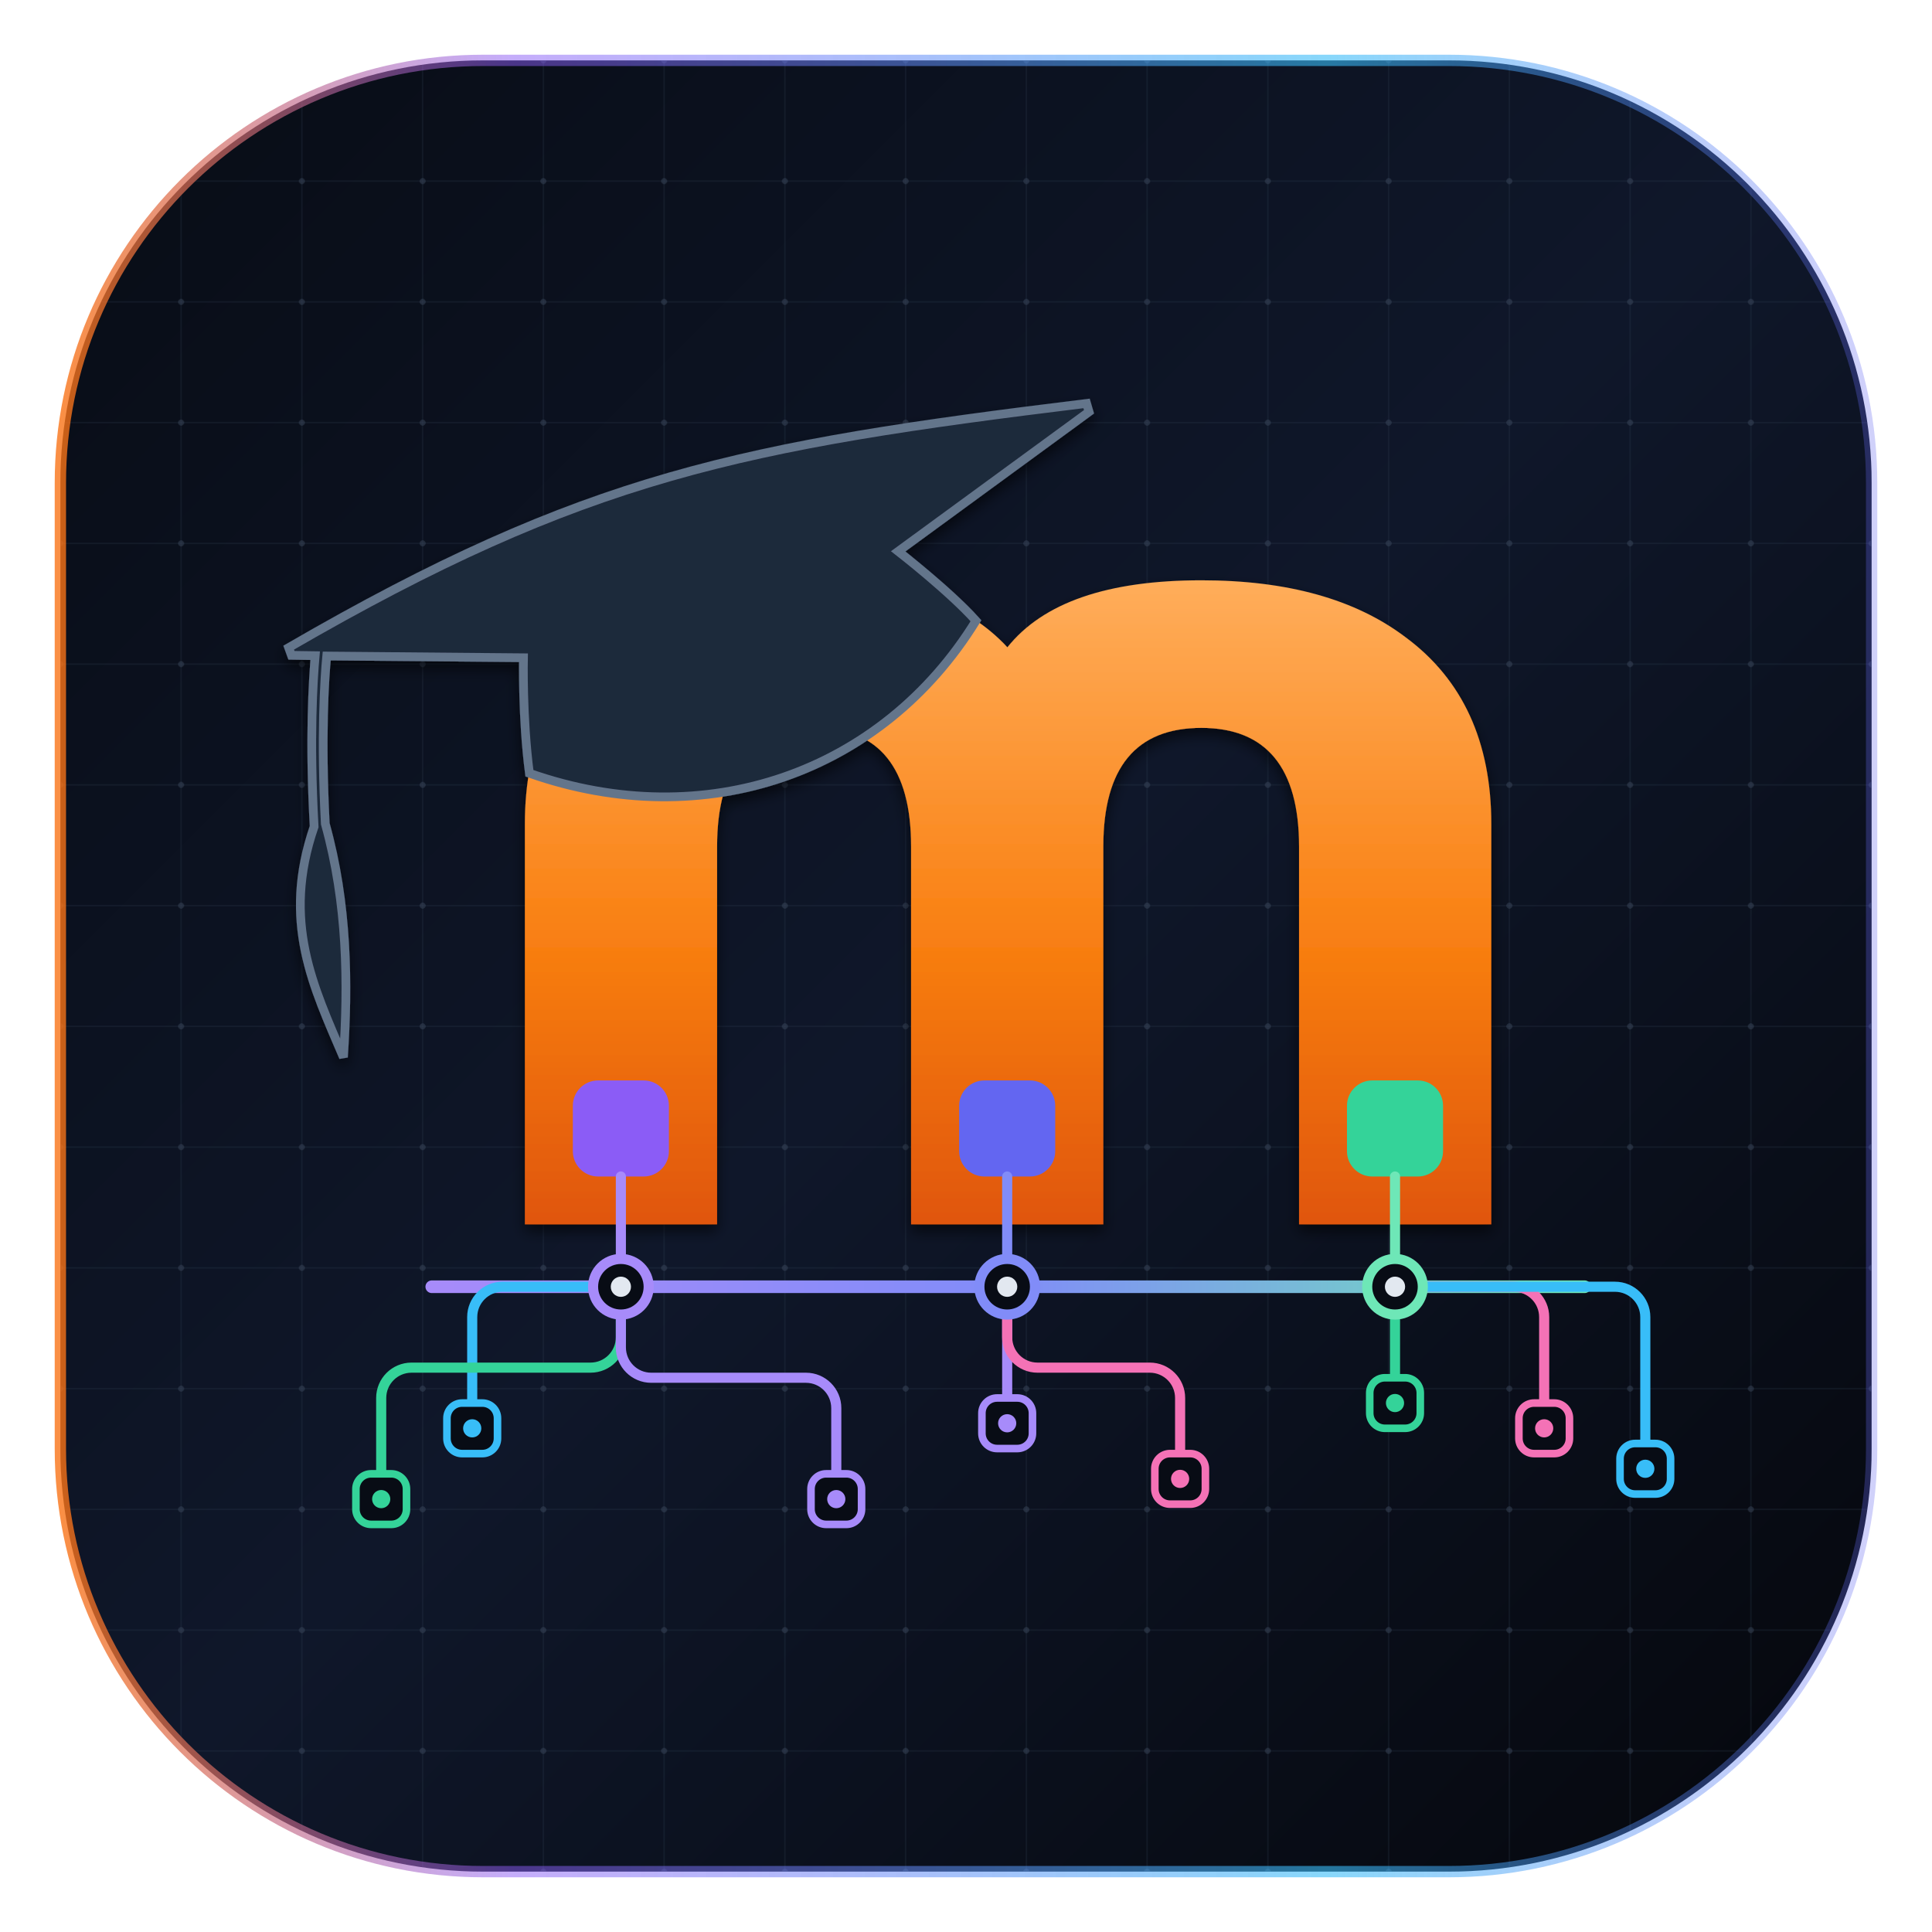
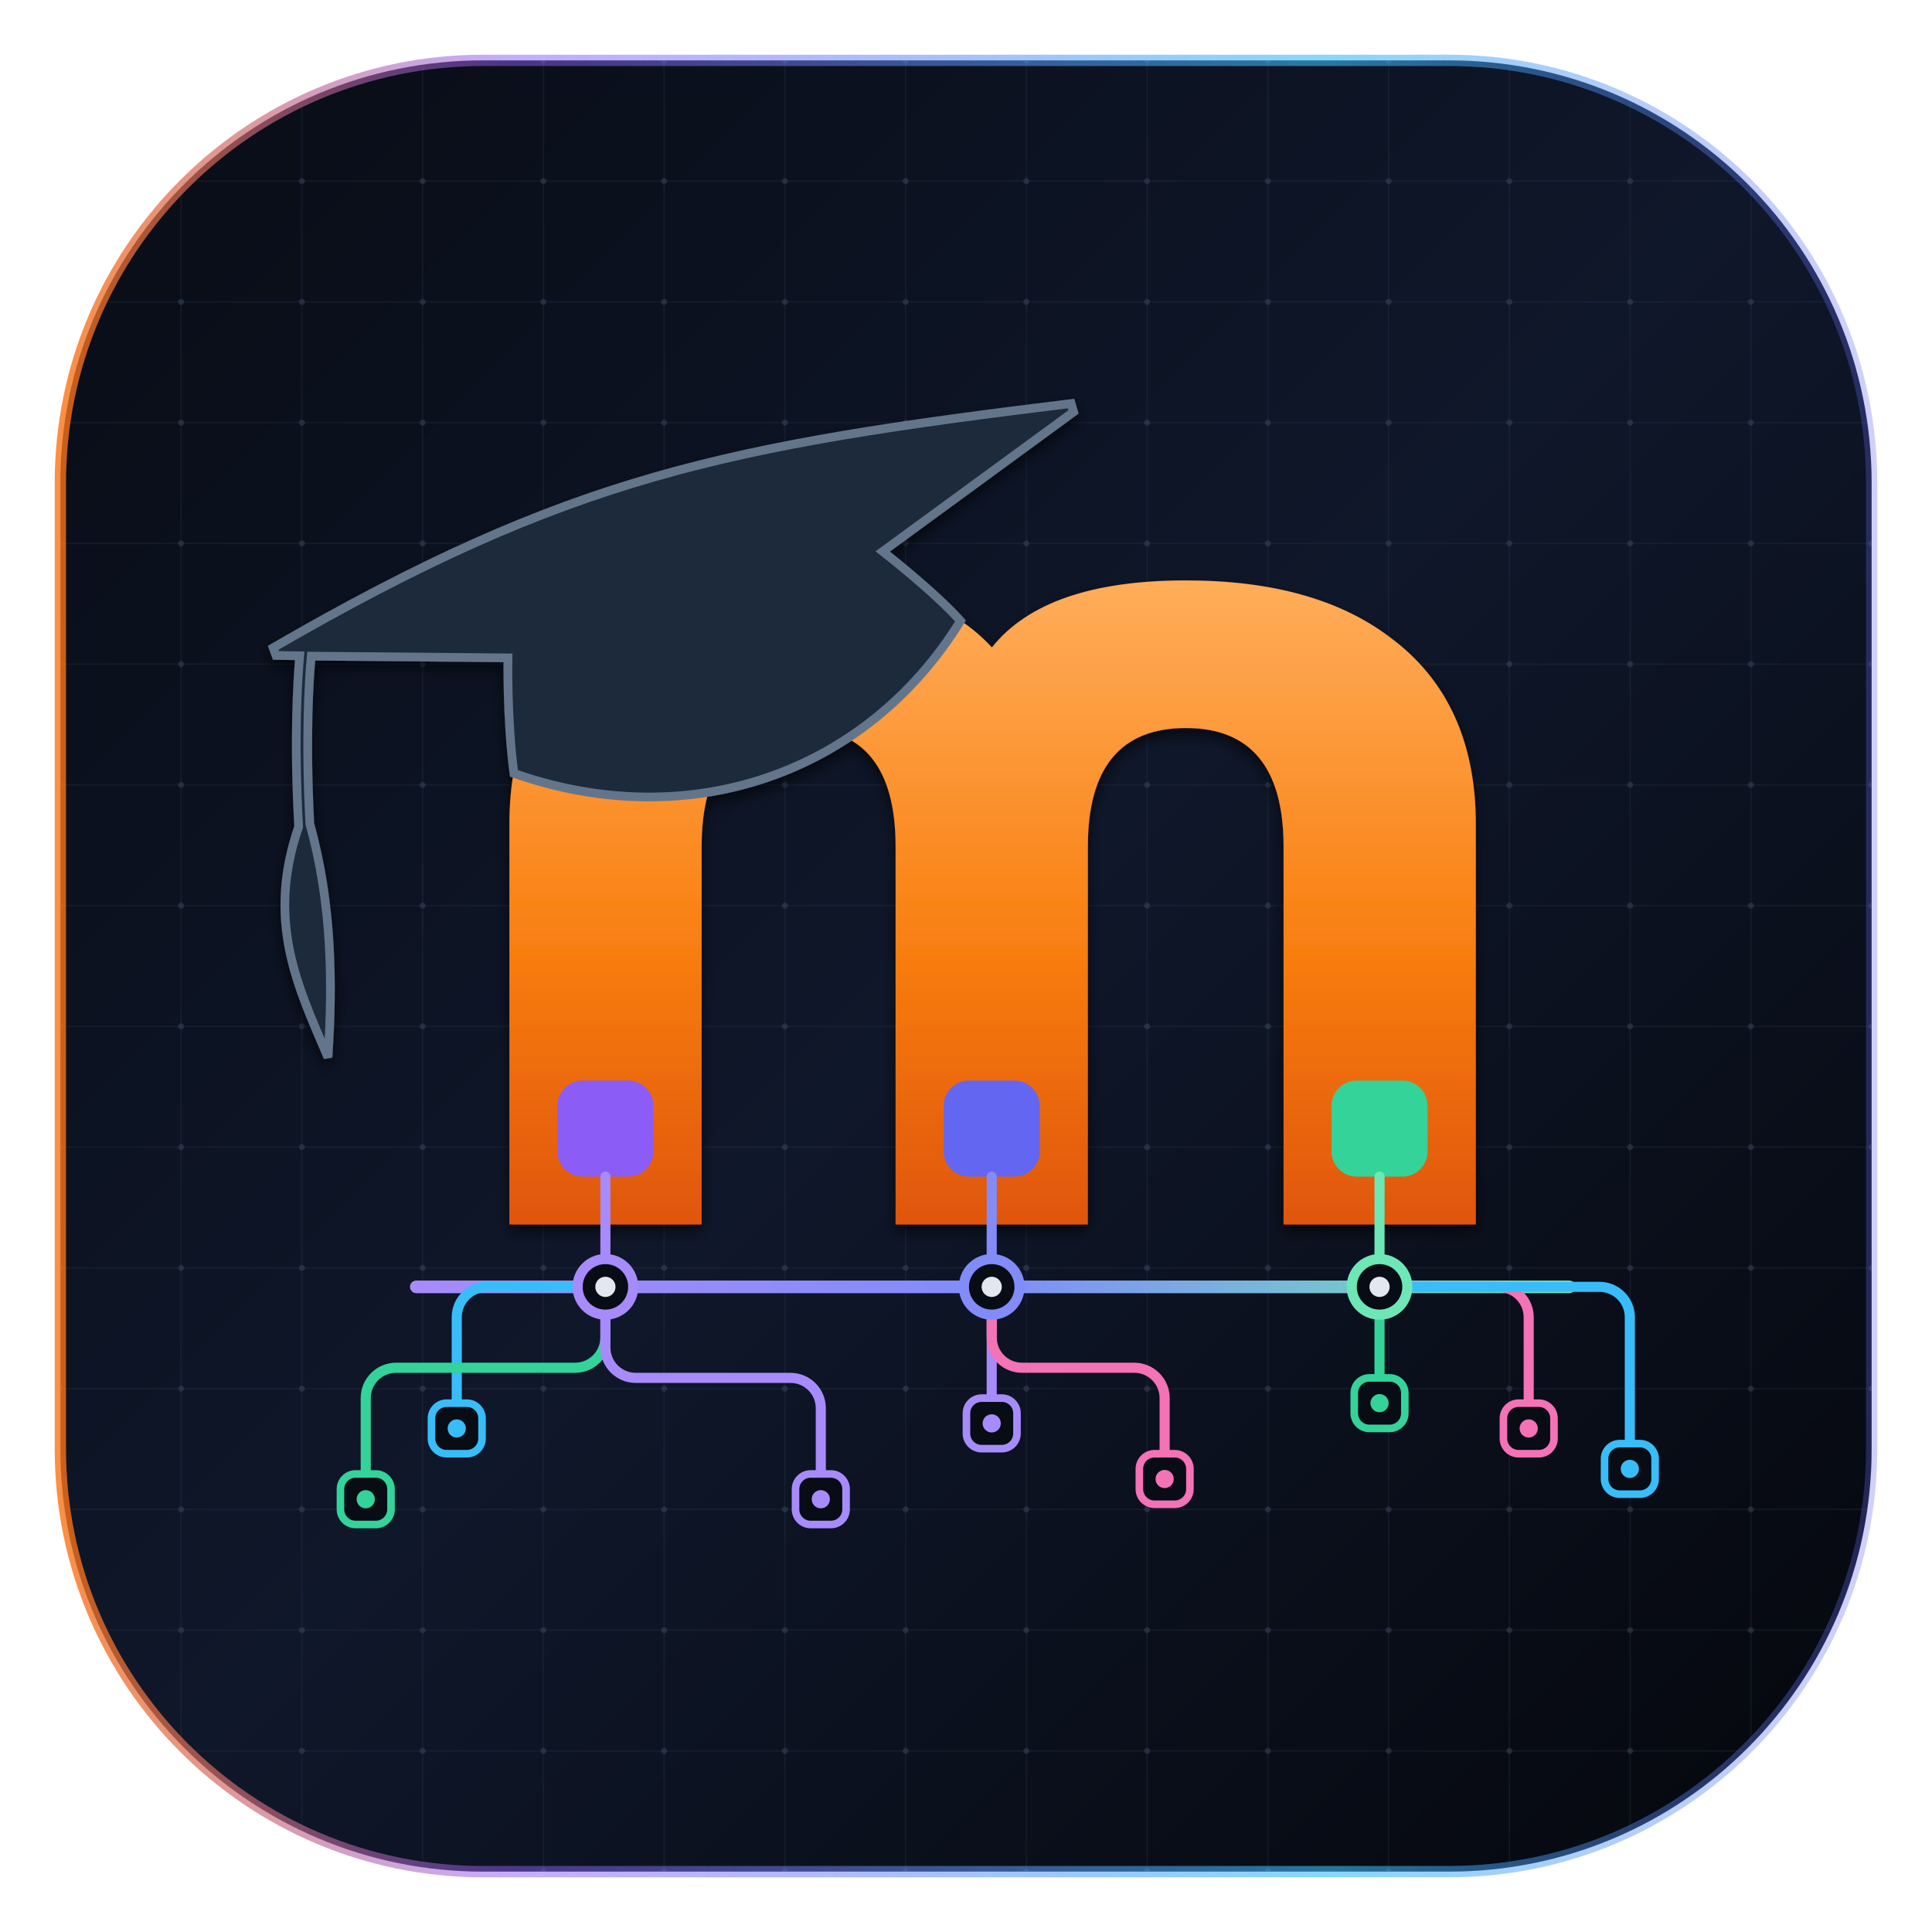
<svg xmlns="http://www.w3.org/2000/svg" viewBox="0 0 512 512" width="100%" height="100%">
  <defs>
    <linearGradient id="bgGrad" x1="0%" y1="0%" x2="100%" y2="100%">
      <stop offset="0%" stop-color="#080C15" />
      <stop offset="50%" stop-color="#0F172A" />
      <stop offset="100%" stop-color="#05070C" />
    </linearGradient>
    <linearGradient id="cardBorder" x1="0%" y1="0%" x2="100%" y2="0%">
      <stop offset="0%" stop-color="#F97316" stop-opacity="0.8" />
      <stop offset="25%" stop-color="#8B5CF6" stop-opacity="0.5" />
      <stop offset="70%" stop-color="#38BDF8" stop-opacity="0.6" />
      <stop offset="100%" stop-color="#6366F1" stop-opacity="0.3" />
    </linearGradient>
    <linearGradient id="moodleTextGrad" x1="0%" y1="0%" x2="0%" y2="100%">
      <stop offset="0%" stop-color="#FFAD5A" />
      <stop offset="55%" stop-color="#F98012" />
      <stop offset="100%" stop-color="#E05607" />
    </linearGradient>
    <linearGradient id="busGrad" gradientUnits="userSpaceOnUse" x1="44" y1="234" x2="272" y2="234">
      <stop offset="0%" stop-color="#A78BFA" />
      <stop offset="50%" stop-color="#818CF8" />
      <stop offset="100%" stop-color="#6EE7B7" />
    </linearGradient>
    <pattern id="techGrid" width="32" height="32" patternUnits="userSpaceOnUse">
      <circle cx="16" cy="16" r="0.8" fill="#475569" opacity="0.4" />
      <line x1="0" y1="16" x2="32" y2="16" stroke="#334155" stroke-width="0.4" opacity="0.2" />
      <line x1="16" y1="0" x2="16" y2="32" stroke="#334155" stroke-width="0.4" opacity="0.2" />
    </pattern>
    <filter id="mDropShadow" x="-30%" y="-30%" width="160%" height="160%">
      <feDropShadow dx="0" dy="6" stdDeviation="8" flood-color="#EA580C" flood-opacity="0.4" />
      <feDropShadow dx="0" dy="2" stdDeviation="2" flood-color="#000000" flood-opacity="0.6" />
    </filter>
  </defs>
  <rect x="16" y="16" width="480" height="480" rx="112" fill="url(#bgGrad)" />
  <rect x="16" y="16" width="480" height="480" rx="112" fill="url(#techGrid)" />
  <rect x="16" y="16" width="480" height="480" rx="112" fill="none" stroke="url(#cardBorder)" stroke-width="3" />
-   <g transform="translate(76.5, 106.5) scale(1.34)">
-     <g transform="translate(-15.7, -59)">
+   <g transform="translate(72.4, 107) scale(1.34)">
+     <g transform="translate(-15.7, -59.35)">
      <g transform="translate(15.7, 7.9) scale(0.69)" filter="url(#mDropShadow)">
        <path fill="url(#moodleTextGrad)" d="M289.6,309.8V201.5c0-22.6-9.4-34-28-34c-18.7,0-28.1,11.3-28.1,34v108.3h-55.1V201.5           c0-22.6-9.2-34-27.6-34c-18.7,0-28,11.3-28,34v108.3H67.7V195.1c0-23.6,8.2-41.5,24.6-53.6c14.4-10.8,34-16.3,58.6-16.3           c24.9,0,43.3,6.4,55.1,19.2c10.2-12.8,28.7-19.2,55.6-19.2c24.6,0,44.1,5.4,58.5,16.3c16.4,12.1,24.6,30,24.6,53.6v114.7H289.6z" />
        <path fill="#1E293B" stroke="#64748B" stroke-width="2.5" d="M174.7,116.9l54.7-40l-0.7-2.4C130,86.6,85.1,95.2,0,144.5l0.8,2.2l6.8,0.1           c-0.6,6.8-1.7,23.6-0.3,49c-9.4,27.3-0.2,45.9,8.4,66.1c1.4-21,1.2-44-5.2-66.9c-1.3-25.1-0.2-41.7,0.4-48.1l56.4,0.5           c0,0-0.4,17,1.7,33.1c50.4,17.7,101.1-0.1,128-43.7C189.4,128.3,174.7,116.9,174.7,116.9z" />
      </g>
      <g transform="translate(81.4, 212.2)">
        <rect x="-9.5" y="-19" width="19" height="19" rx="5" fill="#8B5CF6" />
      </g>
      <g transform="translate(157.8, 212.2)">
        <rect x="-9.5" y="-19" width="19" height="19" rx="5" fill="#6366F1" />
      </g>
      <g transform="translate(234.5, 212.2)">
        <rect x="-9.5" y="-19" width="19" height="19" rx="5" fill="#34D399" />
      </g>
      <path d="M 44 234 H 272" stroke="url(#busGrad)" stroke-width="2.5" stroke-linecap="round" fill="none" />
      <g fill="none" stroke-width="2" stroke-linecap="round">
        <path d="M 81.4 212.2 V 234" stroke="#A78BFA" />
        <path d="M 157.8 212.2 V 234" stroke="#818CF8" />
        <path d="M 234.5 212.2 V 234" stroke="#6EE7B7" />
        <path d="M 81.4 234 H 58 A 6 6 0 0 0 52 240 V 258" stroke="#38BDF8" />
        <path d="M 81.4 234 V 244 A 6 6 0 0 1 75.4 250 H 40 A 6 6 0 0 0 34 256 V 272" stroke="#34D399" />
        <path d="M 81.4 234 V 246 A 6 6 0 0 0 87.4 252 H 118 A 6 6 0 0 1 124 258 V 272" stroke="#A78BFA" />
        <path d="M 157.8 234 V 256" stroke="#A78BFA" />
        <path d="M 157.8 234 V 244 A 6 6 0 0 0 163.8 250 H 186 A 6 6 0 0 1 192 256 V 268" stroke="#F472B6" />
        <path d="M 234.5 234 H 258 A 6 6 0 0 1 264 240 V 258" stroke="#F472B6" />
        <path d="M 234.5 234 H 278 A 6 6 0 0 1 284 240 V 266" stroke="#38BDF8" />
        <path d="M 234.5 234 V 252" stroke="#34D399" />
      </g>
      <g>
        <rect x="47" y="257" width="10" height="10" rx="3" fill="#080C15" stroke="#38BDF8" stroke-width="1.5" />
        <circle cx="52" cy="262" r="1.8" fill="#38BDF8" />
        <rect x="29" y="271" width="10" height="10" rx="3" fill="#080C15" stroke="#34D399" stroke-width="1.5" />
        <circle cx="34" cy="276" r="1.8" fill="#34D399" />
        <rect x="119" y="271" width="10" height="10" rx="3" fill="#080C15" stroke="#A78BFA" stroke-width="1.5" />
        <circle cx="124" cy="276" r="1.8" fill="#A78BFA" />
        <rect x="152.8" y="256" width="10" height="10" rx="3" fill="#080C15" stroke="#A78BFA" stroke-width="1.5" />
        <circle cx="157.8" cy="261" r="1.8" fill="#A78BFA" />
        <rect x="187" y="267" width="10" height="10" rx="3" fill="#080C15" stroke="#F472B6" stroke-width="1.5" />
        <circle cx="192" cy="272" r="1.8" fill="#F472B6" />
        <rect x="259" y="257" width="10" height="10" rx="3" fill="#080C15" stroke="#F472B6" stroke-width="1.5" />
        <circle cx="264" cy="262" r="1.8" fill="#F472B6" />
        <rect x="279" y="265" width="10" height="10" rx="3" fill="#080C15" stroke="#38BDF8" stroke-width="1.5" />
        <circle cx="284" cy="270" r="1.8" fill="#38BDF8" />
        <rect x="229.5" y="252" width="10" height="10" rx="3" fill="#080C15" stroke="#34D399" stroke-width="1.5" />
        <circle cx="234.5" cy="257" r="1.8" fill="#34D399" />
      </g>
      <g>
        <circle cx="81.4" cy="234" r="5.5" fill="#080C15" stroke="#A78BFA" stroke-width="2" />
        <circle cx="81.4" cy="234" r="2" fill="#E2E8F0" />
        <circle cx="157.8" cy="234" r="5.5" fill="#080C15" stroke="#818CF8" stroke-width="2" />
        <circle cx="157.8" cy="234" r="2" fill="#E2E8F0" />
        <circle cx="234.5" cy="234" r="5.5" fill="#080C15" stroke="#6EE7B7" stroke-width="2" />
        <circle cx="234.5" cy="234" r="2" fill="#E2E8F0" />
      </g>
    </g>
  </g>
</svg>
